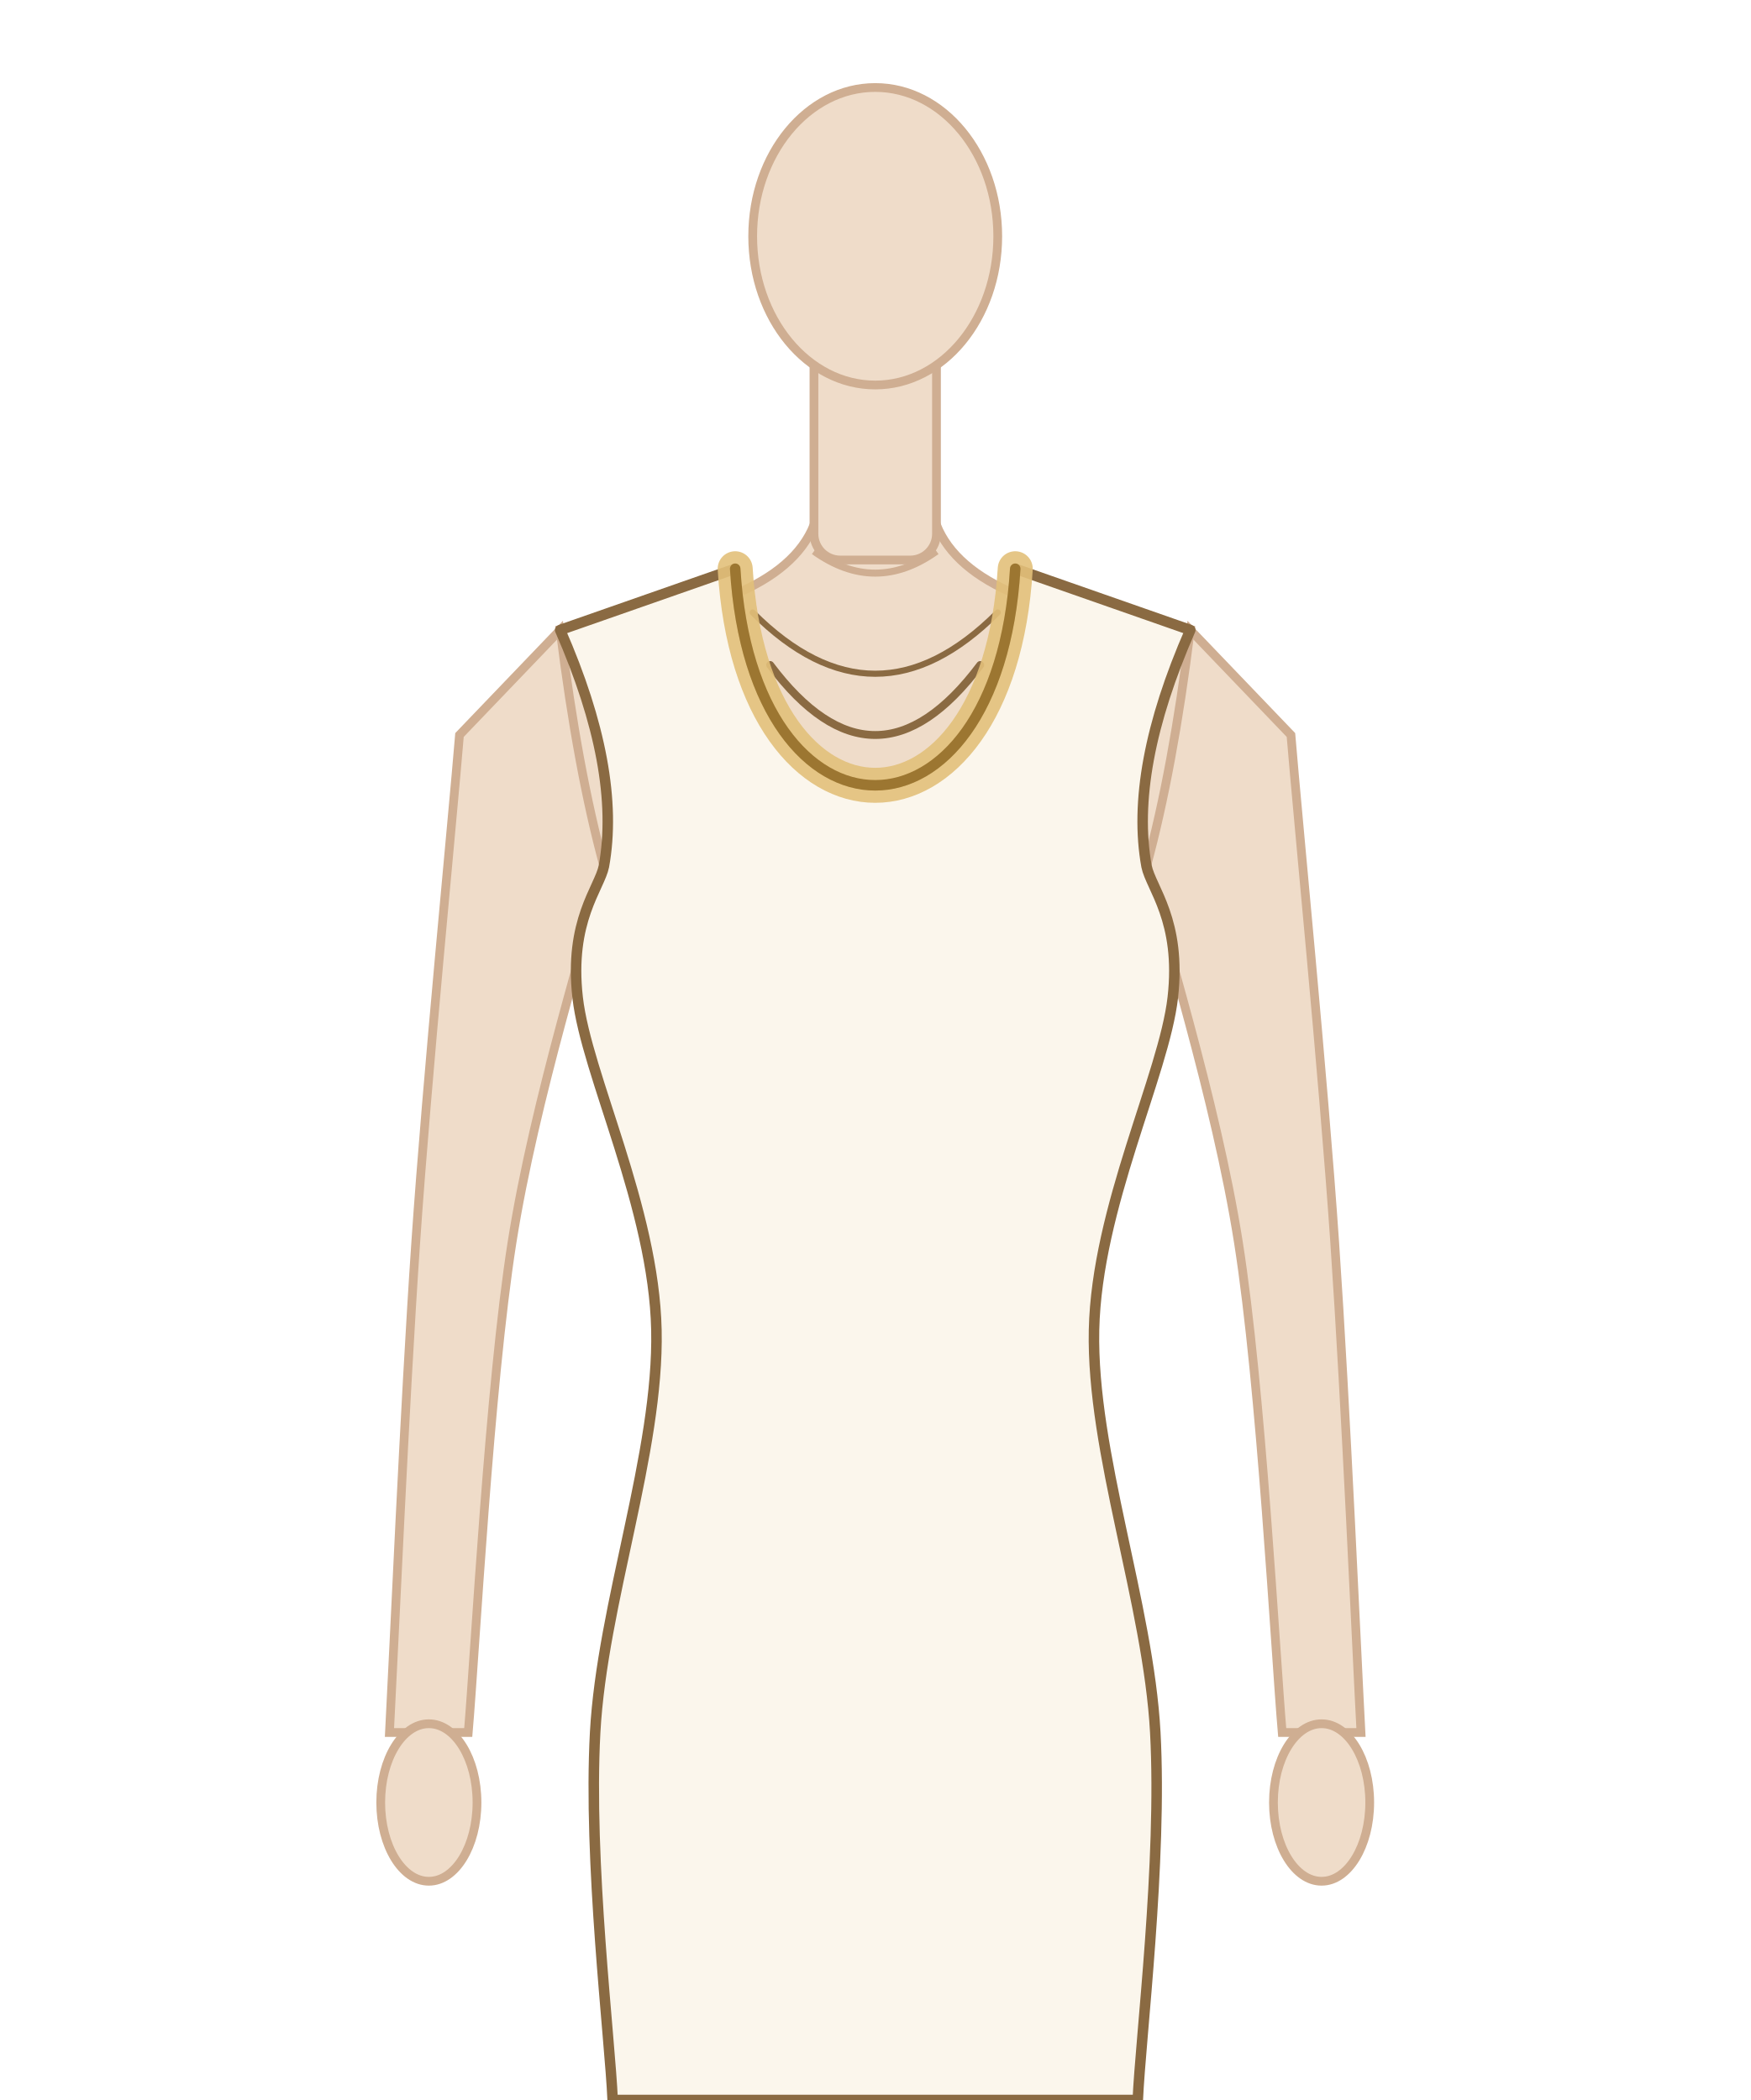
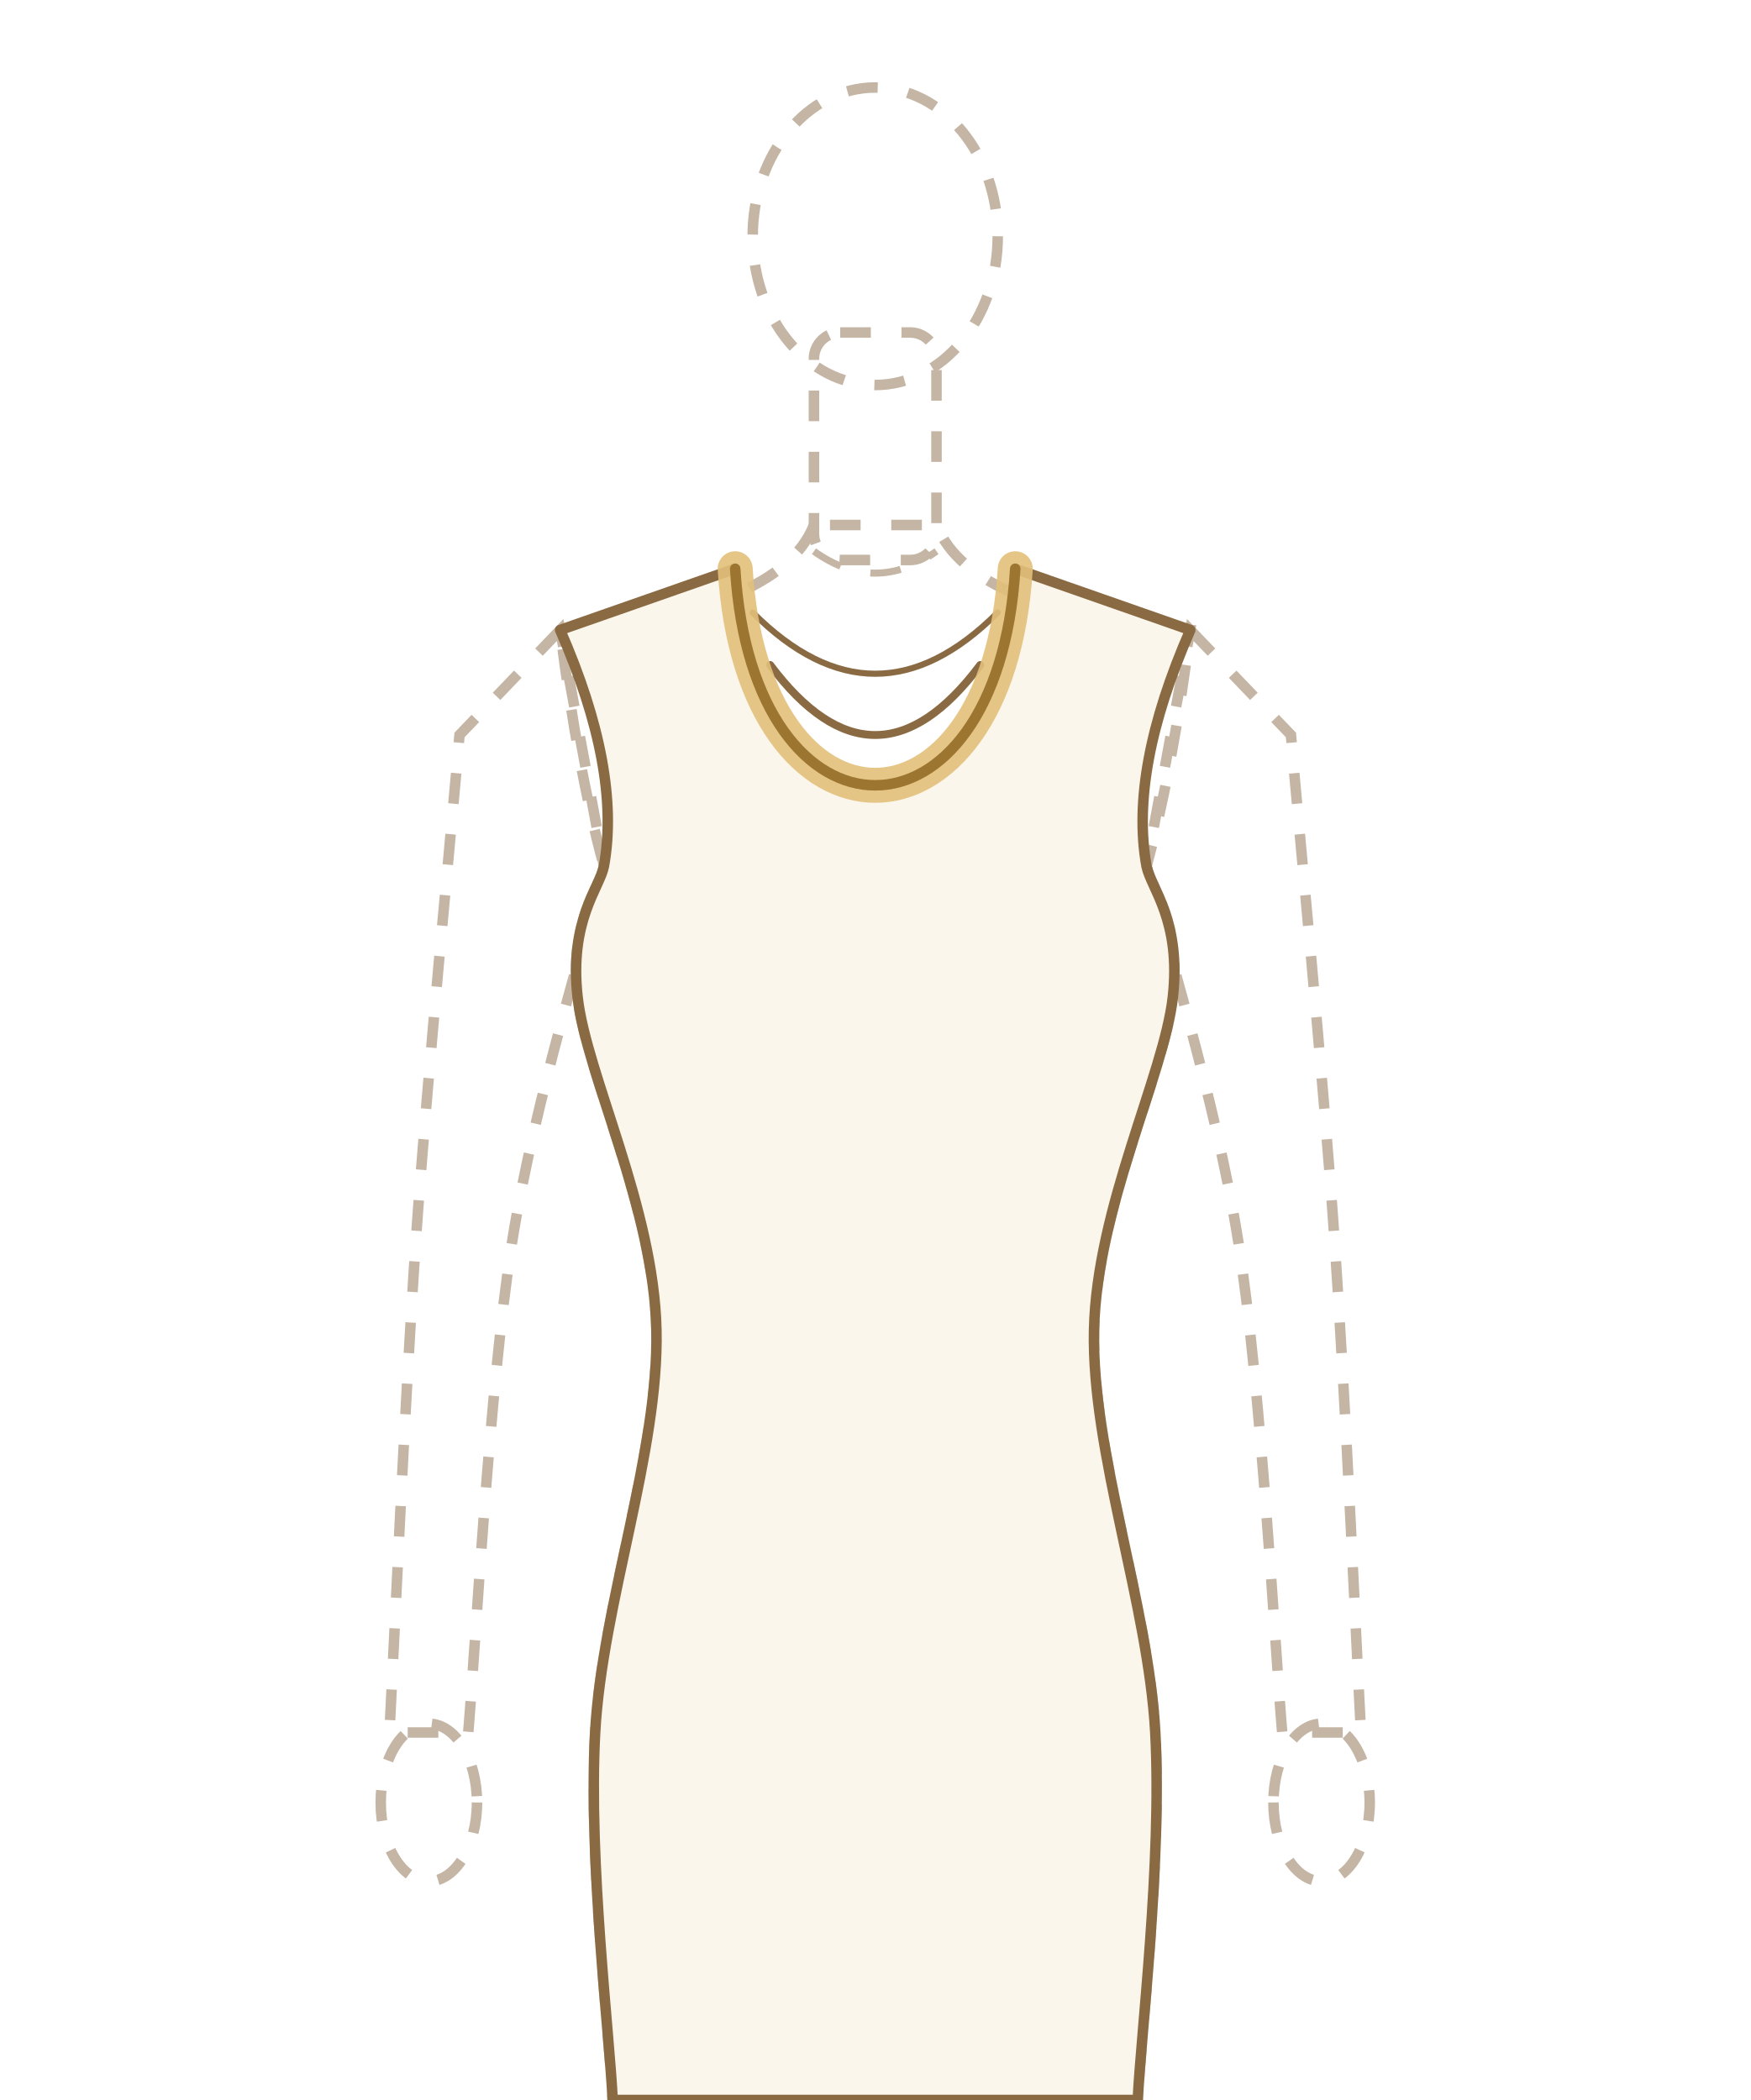
<svg xmlns="http://www.w3.org/2000/svg" viewBox="0 0 200 240" width="200" height="240">
-   <path d="M 64 72 L 52.5 84 C 51.7 93.7, 48.8 123, 47.5 142 C 46.2 161, 45 188.7, 44.5 198 L 53.5 198 C 54.3 188.7, 55.9 158.5, 58.5 142 C 61.1 125.5, 67.3 106.2, 69 99 Z" fill="#efdcc9" stroke="#cfae92" stroke-width="1" />
-   <ellipse cx="49" cy="206" rx="5.5" ry="9" fill="#efdcc9" stroke="#cfae92" stroke-width="1" />
+   <path d="M 64 72 L 52.5 84 C 51.7 93.7, 48.8 123, 47.5 142 C 46.2 161, 45 188.7, 44.5 198 L 53.5 198 C 54.3 188.7, 55.9 158.5, 58.5 142 C 61.1 125.5, 67.3 106.2, 69 99 Z" fill="none" stroke="#c4b5a5" stroke-width="1.2" stroke-dasharray="3.5 3.5" />
+   <ellipse cx="49" cy="206" rx="5.5" ry="9" fill="none" stroke="#c4b5a5" stroke-width="1.2" stroke-dasharray="3.5 3.5" />
  <g transform="matrix(-1 0 0 1 200 0)">
-     <path d="M 64 72 L 52.5 84 C 51.7 93.7, 48.8 123, 47.5 142 C 46.2 161, 45 188.7, 44.5 198 L 53.5 198 C 54.3 188.7, 55.9 158.5, 58.5 142 C 61.1 125.5, 67.3 106.2, 69 99 Z" fill="#efdcc9" stroke="#cfae92" stroke-width="1" />
-     <ellipse cx="49" cy="206" rx="5.5" ry="9" fill="#efdcc9" stroke="#cfae92" stroke-width="1" />
+     <path d="M 64 72 L 52.5 84 C 51.7 93.7, 48.8 123, 47.5 142 C 46.2 161, 45 188.7, 44.5 198 L 53.5 198 C 54.3 188.7, 55.9 158.5, 58.5 142 C 61.1 125.5, 67.3 106.2, 69 99 Z" fill="none" stroke="#c4b5a5" stroke-width="1.2" stroke-dasharray="3.5 3.5" />
+     <ellipse cx="49" cy="206" rx="5.5" ry="9" fill="none" stroke="#c4b5a5" stroke-width="1.2" stroke-dasharray="3.5 3.5" />
  </g>
-   <path d="M 93 60 Q 89 70 64 72 Q 66 88 69 99 C 68.5 101.5, 65 105.2, 66 114 C 67 122.8, 74.7 138, 75 152 C 75.3 166, 68.8 183.3, 68 198 C 67.2 212.7, 69.7 233, 70 240 L 130 240 C 130.3 233, 132.8 212.7, 132 198 C 131.2 183.3, 124.7 166, 125 152 C 125.3 138, 133 122.8, 134 114 C 135 105.2, 131.5 101.5, 131 99 Q 134 88 136 72 Q 111 70 107 60 Z" fill="#efdcc9" stroke="#cfae92" stroke-width="1" />
-   <rect x="93" y="38" width="14" height="26" rx="3" fill="#efdcc9" stroke="#cfae92" stroke-width="1" />
-   <ellipse cx="100" cy="27" rx="14" ry="17" fill="#efdcc9" stroke="#cfae92" stroke-width="1" />
-   <path d="M 93 63 Q 100 68 107 63" fill="none" stroke="#cfae92" stroke-width="0.8" />
+   <path d="M 93 60 Q 89 70 64 72 Q 66 88 69 99 C 68.5 101.5, 65 105.2, 66 114 C 67 122.8, 74.7 138, 75 152 C 75.3 166, 68.8 183.3, 68 198 C 67.2 212.7, 69.7 233, 70 240 L 130 240 C 130.3 233, 132.8 212.7, 132 198 C 131.2 183.3, 124.7 166, 125 152 C 125.3 138, 133 122.8, 134 114 C 135 105.2, 131.5 101.5, 131 99 Q 134 88 136 72 Q 111 70 107 60 Z" fill="none" stroke="#c4b5a5" stroke-width="1.2" stroke-dasharray="3.5 3.5" />
+   <rect x="93" y="38" width="14" height="26" rx="3" fill="none" stroke="#c4b5a5" stroke-width="1.2" stroke-dasharray="3.5 3.5" />
+   <ellipse cx="100" cy="27" rx="14" ry="17" fill="none" stroke="#c4b5a5" stroke-width="1.2" stroke-dasharray="3.5 3.5" />
+   <path d="M 93 63 Q 100 68 107 63" fill="none" stroke="#c4b5a5" stroke-width="0.8" stroke-dasharray="3.5 3.5" />
  <path d="M 64 72 L 84 65 C 86 98, 114 98, 116 65 L 136 72 Q 129 88 131 99 C 131.5 101.5, 135 105.2, 134 114 C 133 122.8, 125.3 138, 125 152 C 124.7 166, 131.2 183.3, 132 198 C 132.8 212.7, 130.3 233, 130 240 L 70 240 C 69.7 233, 67.2 212.7, 68 198 C 68.8 183.3, 75.3 166, 75 152 C 74.7 138, 67 122.8, 66 114 C 65 105.2, 68.5 101.5, 69 99 Q 71 88 64 72 Z" fill="#fbf6ec" stroke="#8a6a42" stroke-width="1.2" stroke-linejoin="round" />
  <path d="M 88 76 Q 100 92 112 76" fill="none" stroke="#8a6a42" stroke-width="0.9" stroke-linecap="round" />
  <path d="M 86 70 Q 100 84 114 70" fill="none" stroke="#8a6a42" stroke-width="0.7" stroke-linecap="round" />
  <path d="M 84 65 C 86 98, 114 98, 116 65" fill="none" stroke="#e2c07a" stroke-width="4" stroke-linecap="round" stroke-linejoin="round" opacity="0.9" />
  <path d="M 84 65 C 86 98, 114 98, 116 65" fill="none" stroke="#9c7631" stroke-width="1.2" stroke-linecap="round" stroke-linejoin="round" />
</svg>
